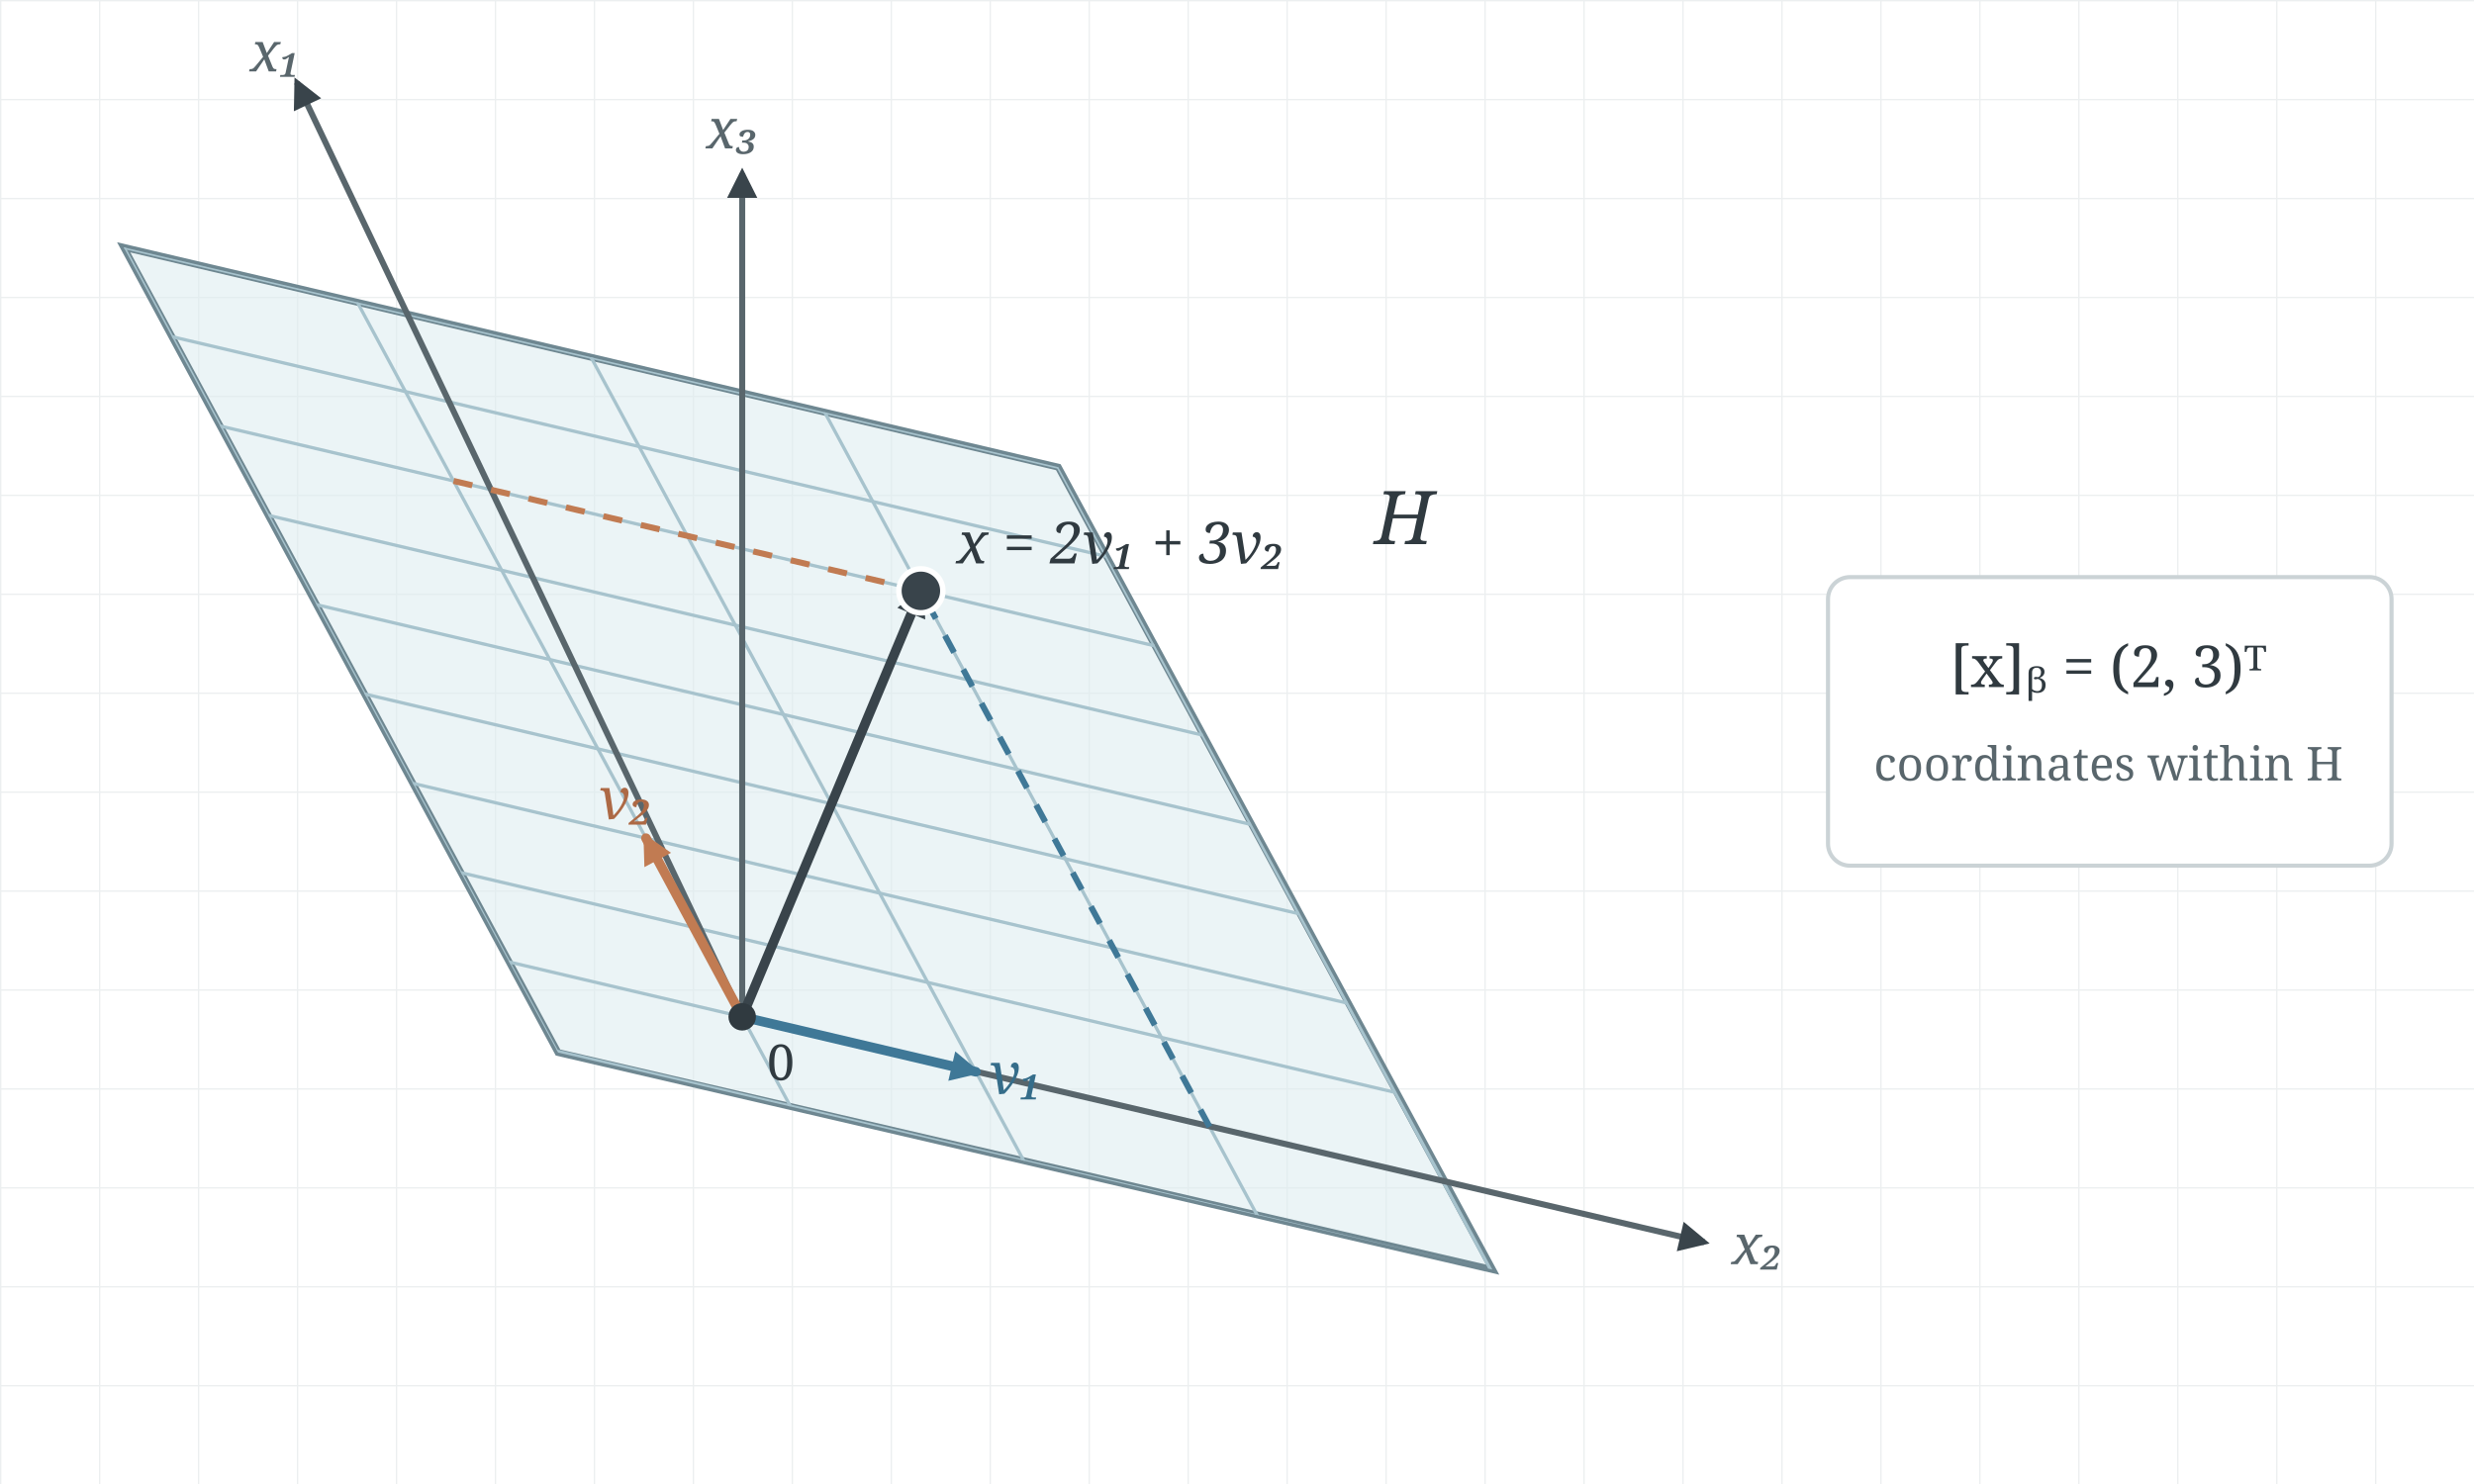
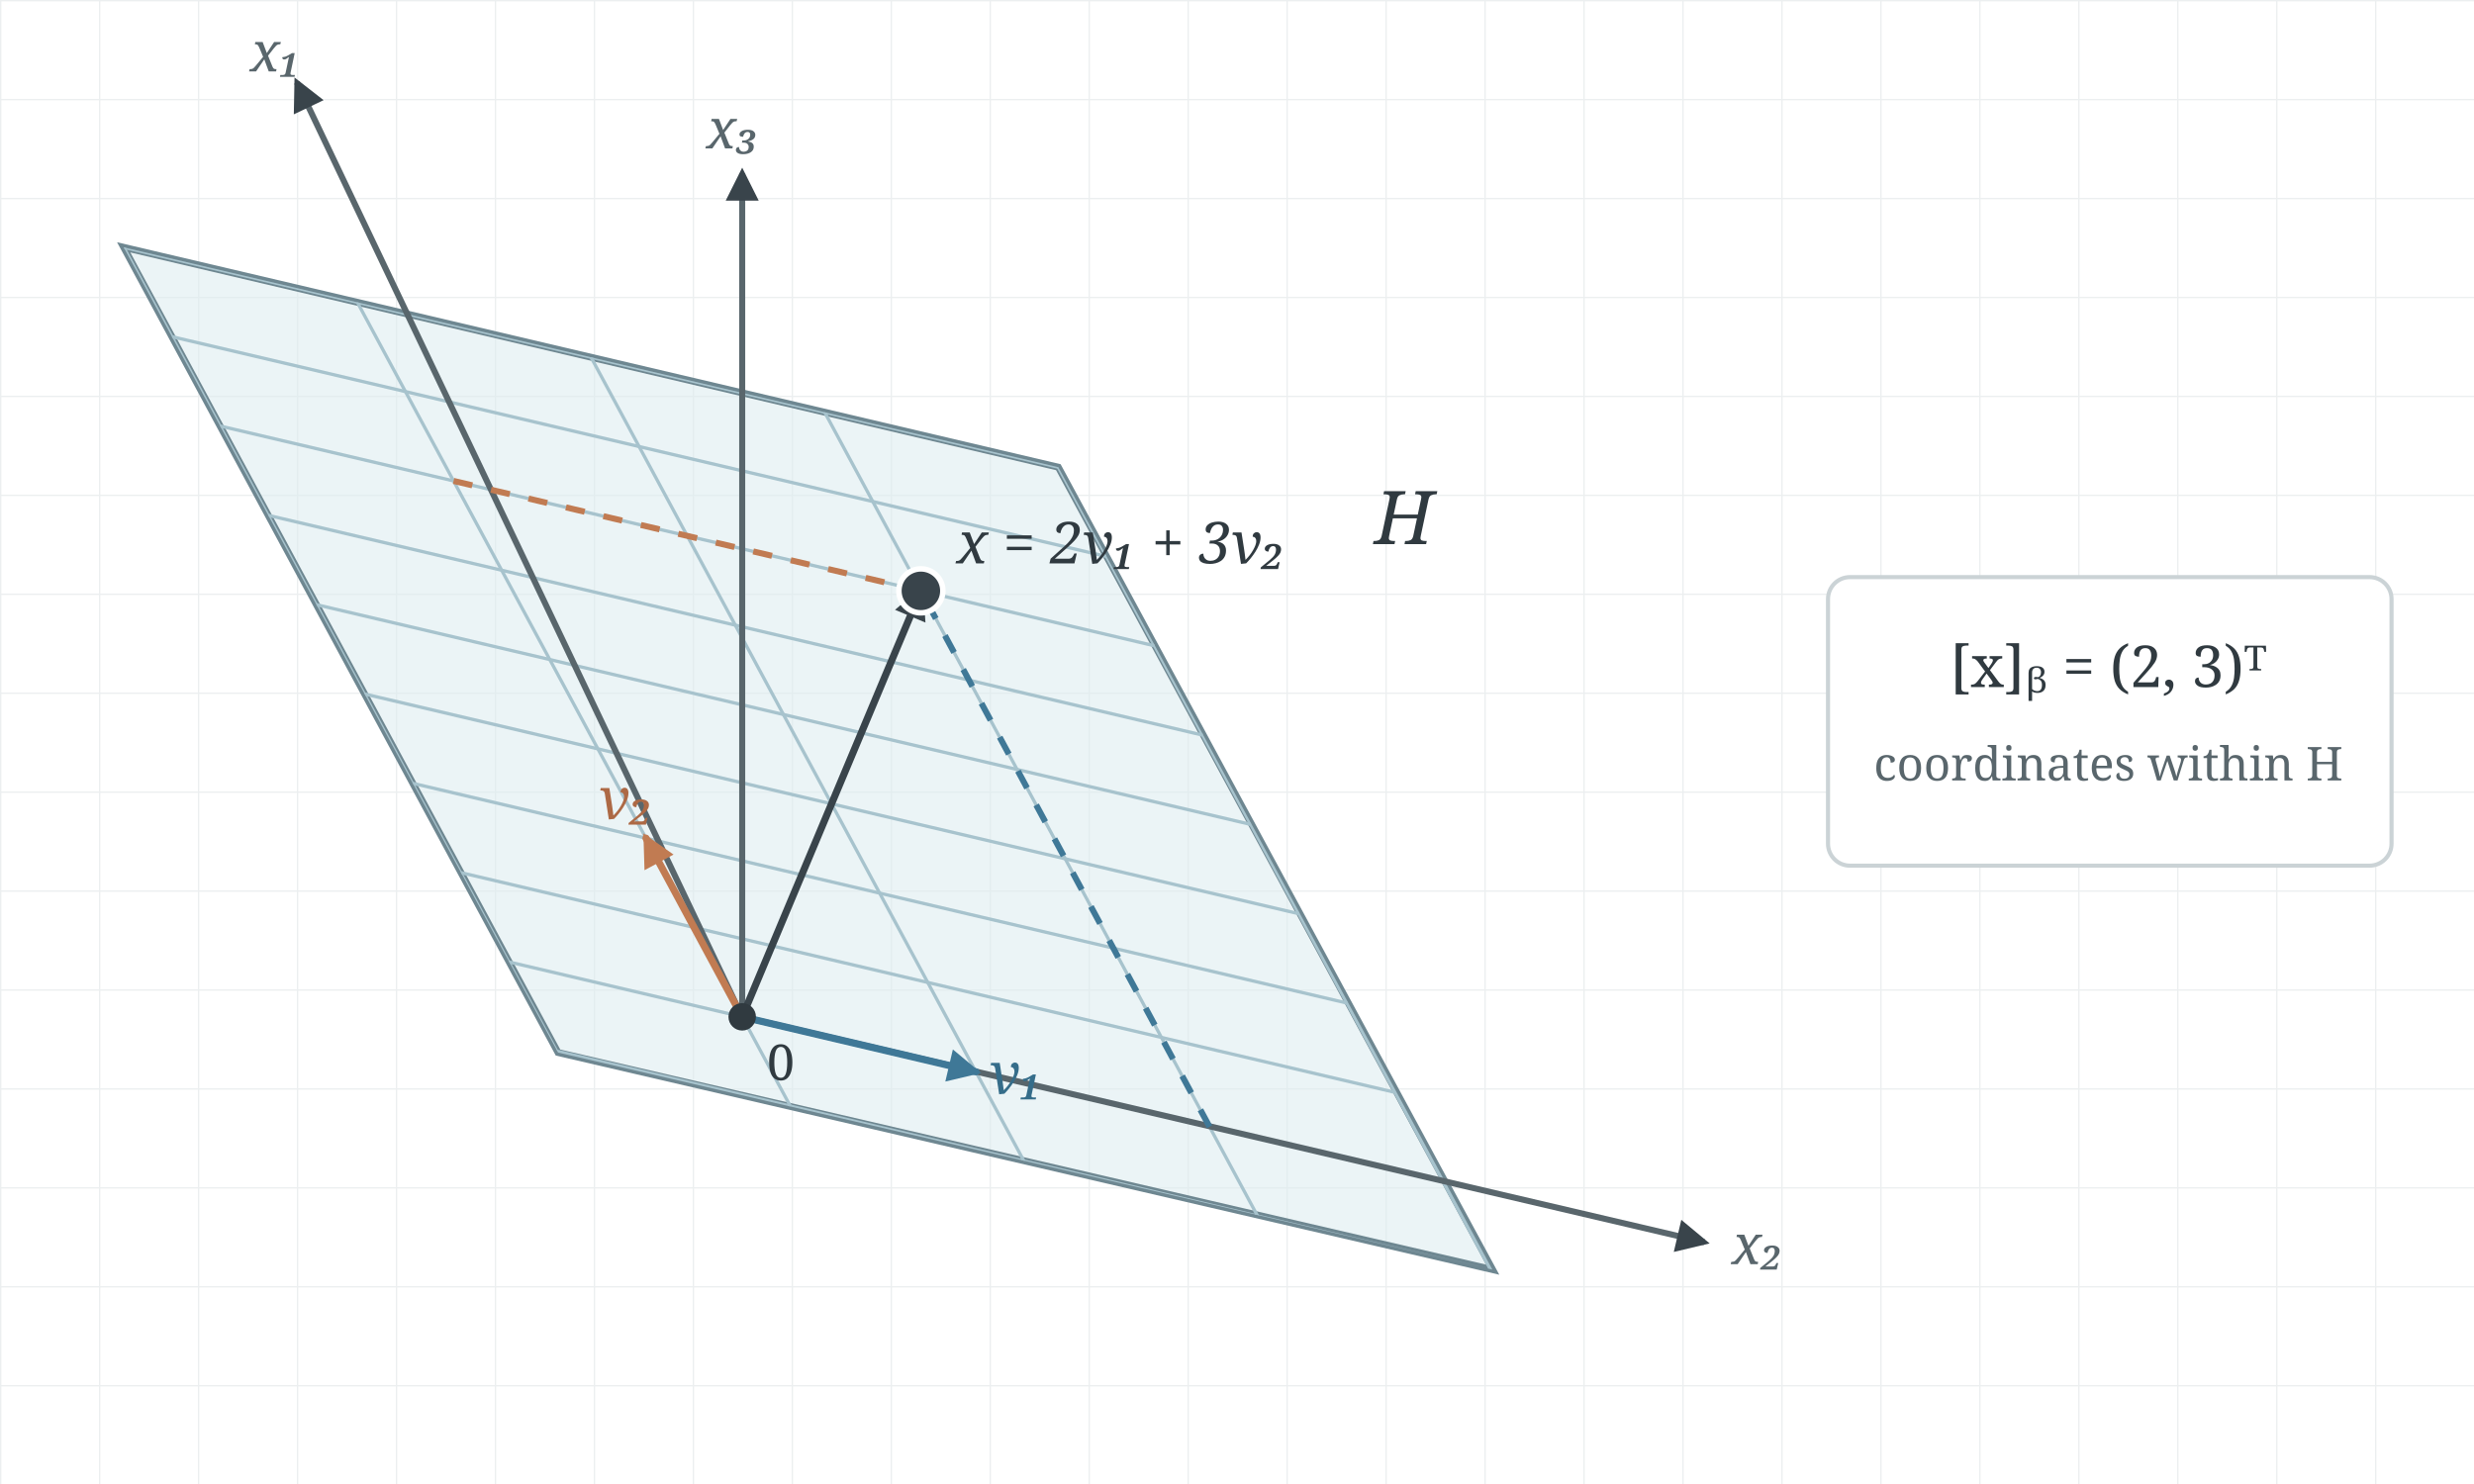
<svg xmlns="http://www.w3.org/2000/svg" viewBox="0 0 900 540" role="img" aria-labelledby="title desc">
  <defs>
    <pattern id="paper-grid" width="36" height="36" patternUnits="userSpaceOnUse">
      <path d="M36 0H0V36" fill="none" stroke="#eceff0" stroke-width="1" />
    </pattern>
-     <marker id="blue-arrow" viewBox="0 0 11 11" markerWidth="11" markerHeight="11" markerUnits="userSpaceOnUse" refX="9" refY="5.5" orient="auto">
-       <path d="M0 0L11 5.5L0 11Z" fill="#3f7897" />
+     <marker id="blue-arrow" viewBox="0 0 12 12" markerWidth="12" markerHeight="12" markerUnits="userSpaceOnUse" refX="10" refY="6" orient="auto">
+       <path d="M0 0L12 6L0 12Z" fill="#3f7897" />
    </marker>
-     <marker id="rust-arrow" viewBox="0 0 11 11" markerWidth="11" markerHeight="11" markerUnits="userSpaceOnUse" refX="9" refY="5.5" orient="auto">
-       <path d="M0 0L11 5.5L0 11Z" fill="#c17b52" />
+     <marker id="rust-arrow" viewBox="0 0 12 12" markerWidth="12" markerHeight="12" markerUnits="userSpaceOnUse" refX="10" refY="6" orient="auto">
+       <path d="M0 0L12 6L0 12Z" fill="#c17b52" />
    </marker>
-     <marker id="dark-arrow" viewBox="0 0 11 11" markerWidth="11" markerHeight="11" markerUnits="userSpaceOnUse" refX="9" refY="5.5" orient="auto">
-       <path d="M0 0L11 5.5L0 11Z" fill="#39444b" />
+     <marker id="dark-arrow" viewBox="0 0 12 12" markerWidth="12" markerHeight="12" markerUnits="userSpaceOnUse" refX="10" refY="6" orient="auto">
+       <path d="M0 0L12 6L0 12Z" fill="#39444b" />
    </marker>
    <clipPath id="plane-clip">
      <path d="M45 90L385 170L543 462L203 383Z" />
    </clipPath>
  </defs>
  <rect width="900" height="540" fill="#fff" />
  <rect width="900" height="540" fill="url(#paper-grid)" />
  <path d="M45 90L385 170L543 462L203 383Z" fill="#dcebf0" fill-opacity=".56" stroke="#6e8791" stroke-width="2.5" />
  <g clip-path="url(#plane-clip)" fill="none" stroke="#a7c3cd" stroke-width="1.2">
    <path d="M202.5 382.5L542.5 462.5M185 350L525 430M167.5 317.5L507.5 397.5M150 285L490 365M132.5 252.5L472.5 332.5M115 220L455 300M97.5 187.5L437.5 267.5M80 155L420 235M62.5 122.5L402.5 202.5M45 90L385 170" />
    <path d="M202.5 382.5L45 90M287.5 402.5L130 110M372.5 422.5L215 130M457.5 442.5L300 150M542.5 462.5L385 170" />
  </g>
  <text x="500" y="198" font-family="Cambria, Georgia, serif" font-size="27" font-style="italic" fill="#303a40">H</text>
  <line x1="270" y1="370" x2="270" y2="63" stroke="#59666c" stroke-width="2.2" marker-end="url(#dark-arrow)" />
  <line x1="270" y1="370" x2="620" y2="452" stroke="#59666c" stroke-width="2.2" marker-end="url(#dark-arrow)" />
  <line x1="270" y1="370" x2="108" y2="30" stroke="#59666c" stroke-width="2.2" marker-end="url(#dark-arrow)" />
  <text x="257" y="54" font-family="Cambria, Georgia, serif" font-size="20" font-style="italic" fill="#59666c">x₃</text>
  <text x="630" y="460" font-family="Cambria, Georgia, serif" font-size="20" font-style="italic" fill="#59666c">x₂</text>
  <text x="91" y="26" font-family="Cambria, Georgia, serif" font-size="20" font-style="italic" fill="#59666c">x₁</text>
  <line x1="440" y1="410" x2="335" y2="215" stroke="#3f7897" stroke-width="2.2" stroke-dasharray="7 7" />
  <line x1="165" y1="175" x2="335" y2="215" stroke="#c17b52" stroke-width="2.2" stroke-dasharray="7 7" />
-   <line x1="270" y1="370" x2="355" y2="390" stroke="#3f7897" stroke-width="3.5" stroke-linecap="round" marker-end="url(#blue-arrow)" />
-   <line x1="270" y1="370" x2="235" y2="305" stroke="#c17b52" stroke-width="3.5" stroke-linecap="round" marker-end="url(#rust-arrow)" />
-   <line x1="270" y1="370" x2="335" y2="215" stroke="#39444b" stroke-width="3.5" stroke-linecap="round" marker-end="url(#dark-arrow)" />
+   <line x1="270" y1="370" x2="355" y2="390" stroke="#3f7897" stroke-width="2.6" stroke-linecap="round" marker-end="url(#blue-arrow)" />
+   <line x1="270" y1="370" x2="235" y2="305" stroke="#c17b52" stroke-width="2.6" stroke-linecap="round" marker-end="url(#rust-arrow)" />
+   <line x1="270" y1="370" x2="335" y2="215" stroke="#39444b" stroke-width="2.6" stroke-linecap="round" marker-end="url(#dark-arrow)" />
  <circle cx="270" cy="370" r="5" fill="#303a40" />
  <circle cx="335" cy="215" r="8" fill="#39444b" stroke="#fff" stroke-width="2" />
  <text x="360" y="398" font-family="Cambria, Georgia, serif" font-size="21" font-style="italic" fill="#356d8a">v₁</text>
  <text x="218" y="298" font-family="Cambria, Georgia, serif" font-size="21" font-style="italic" fill="#ad6945">v₂</text>
  <text x="348" y="205" font-family="Cambria, Georgia, serif" font-size="21" font-style="italic" fill="#303a40">x = 2v₁ + 3v₂</text>
  <text x="279" y="393" font-family="Cambria, Georgia, serif" font-size="18" fill="#303a40">0</text>
  <rect x="665" y="210" width="205" height="105" rx="8" fill="#fff" stroke="#cbd3d6" stroke-width="1.5" />
  <text x="767" y="250" text-anchor="middle" font-family="Cambria, Georgia, serif" font-size="21" fill="#303a40">[x]ᵦ = (2, 3)ᵀ</text>
  <text x="767" y="284" text-anchor="middle" font-family="Cambria, Georgia, serif" font-size="17" fill="#59666c">coordinates within H</text>
</svg>
